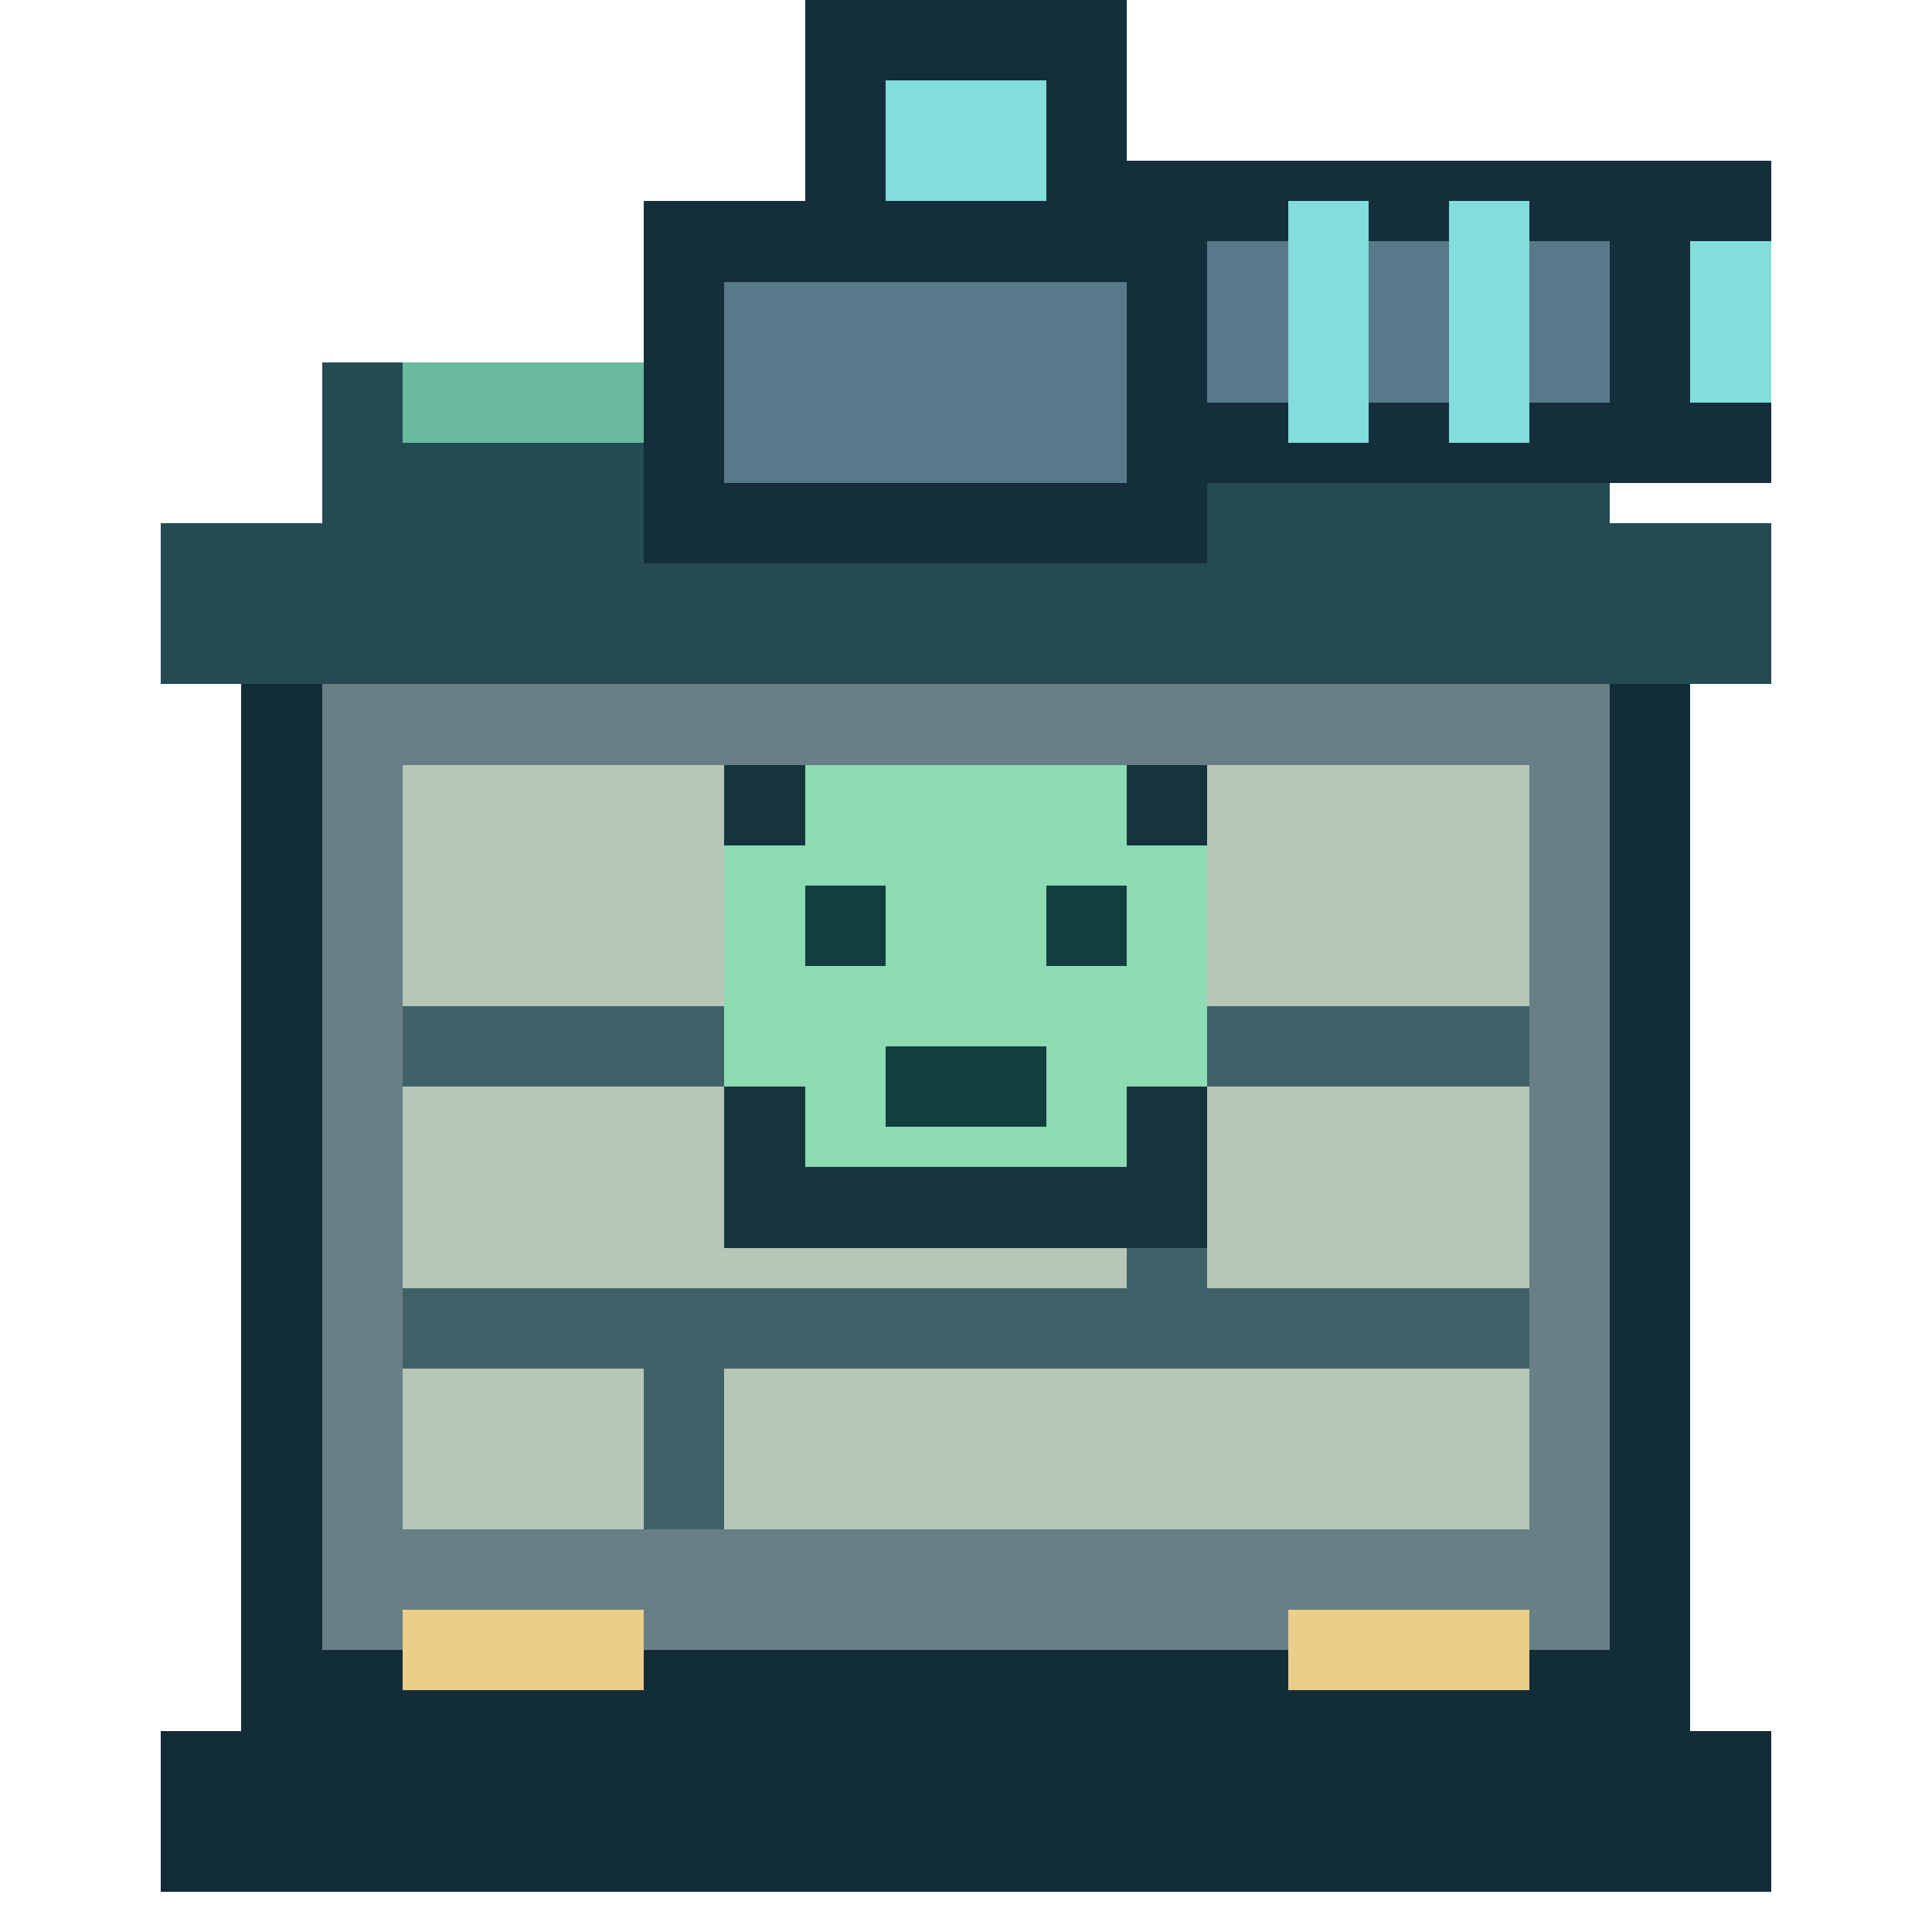
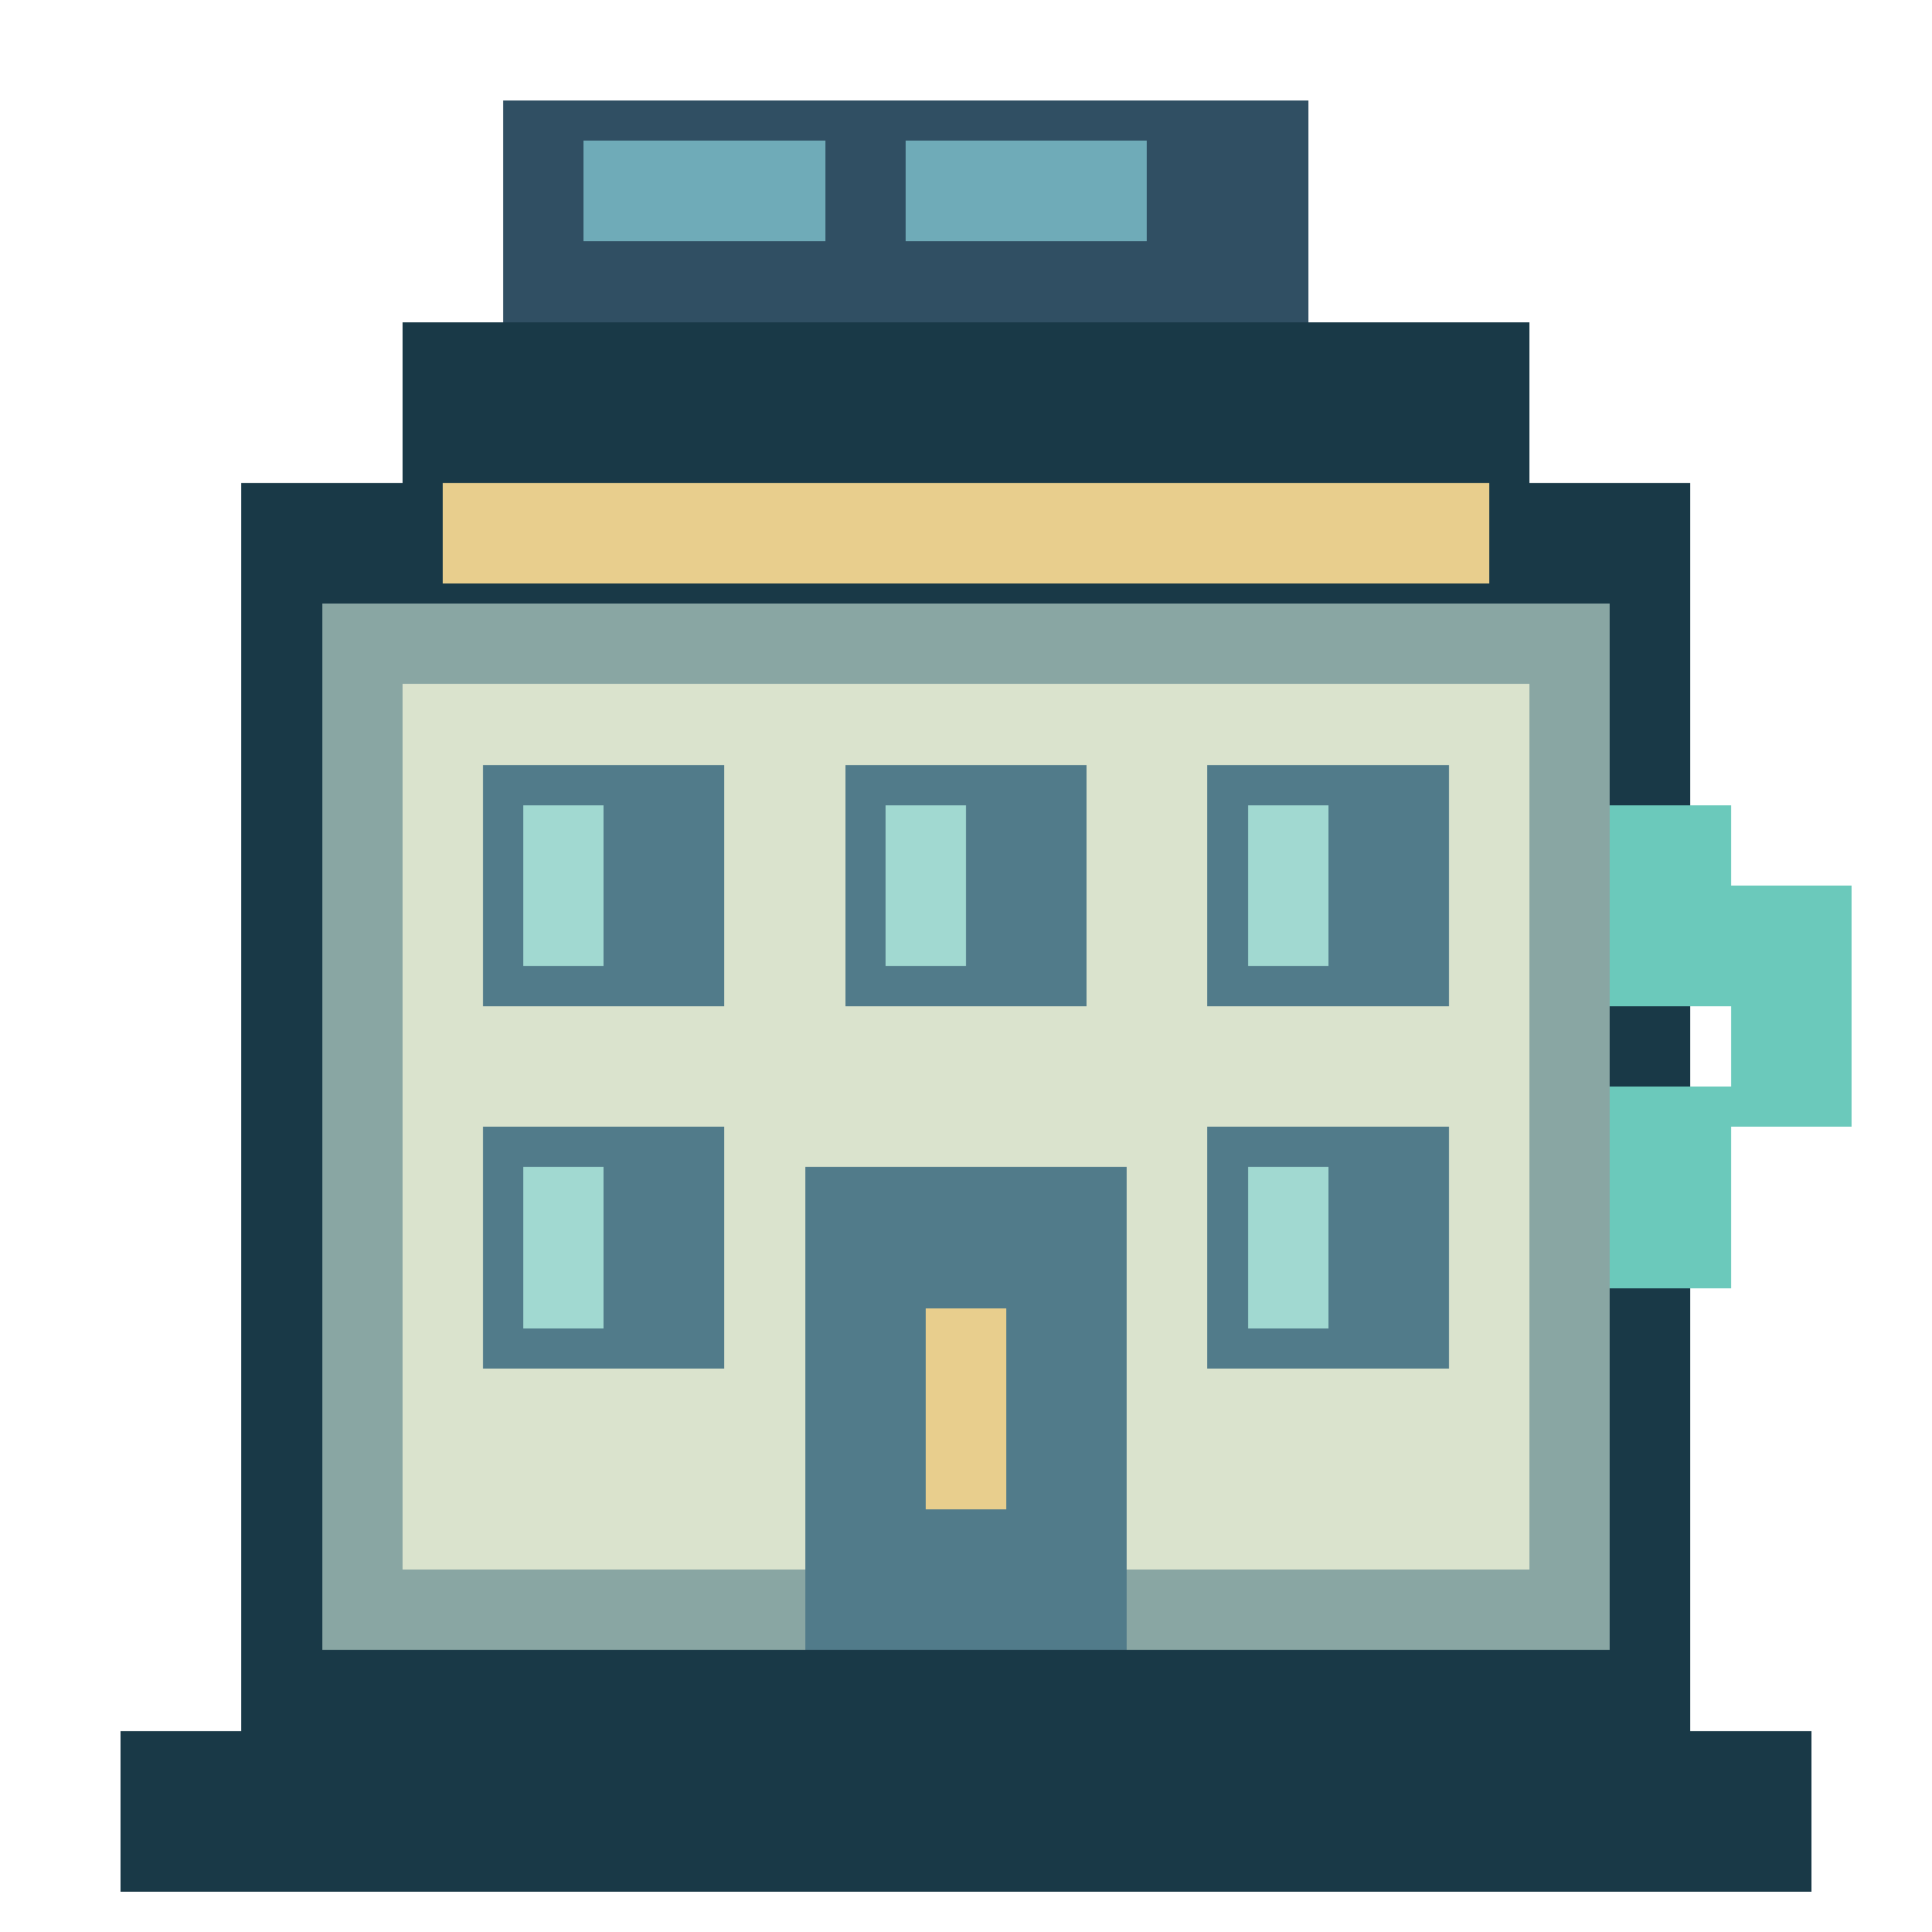
<svg xmlns="http://www.w3.org/2000/svg" viewBox="0 0 96 96" shape-rendering="crispEdges">
-   <path fill="#132d38" d="M8 86h80v8H8zM12 26h72v60H12z" />
-   <path fill="#677f85" d="M16 34h64v48H16z" />
-   <path fill="#b7c7b7" d="M20 38h56v38H20z" />
-   <path fill="#3f6268" d="M20 50h56v4H20zM20 64h56v4H20zM36 38h4v12h-4zM56 54h4v10h-4zM32 68h4v8h-4z" />
-   <path fill="#244a52" d="M8 26h80v8H8zM16 18h64v8H16z" />
-   <path fill="#69b99c" d="M20 18h56v4H20z" />
-   <path fill="#16343b" d="M36 38h24v24H36z" />
-   <path fill="#8cdbb2" d="M40 38h16v4h4v12h-4v4H40v-4h-4V42h4z" />
-   <path fill="#123e40" d="M40 44h4v4h-4zM52 44h4v4h-4zM44 52h8v4h-8z" />
-   <path fill="#ebce89" d="M20 80h12v4H20zM64 80h12v4H64z" />
-   <path fill="#152e3c" d="M32 10h28v18H32zM40 0h16v10H40zM56 8h32v16H56z" />
-   <path fill="#58798a" d="M36 14h20v10H36zM60 12h20v8H60z" />
-   <path fill="#82dddb" d="M44 4h8v6h-8zM64 10h4v12h-4zM72 10h4v12h-4zM84 12h4v8h-4z" />
+   <path fill="#193947" d="M6 86h84v8H6zM12 24h72v62H12zM20 16h56v8H20z" />
+   <path fill="#89a6a3" d="M16 30h64v52H16z" />
+   <path fill="#dae3cd" d="M20 34h56v44H20z" />
+   <path fill="#517b8a" d="M24 38h12v12H24zM42 38h12v12H42zM60 38h12v12H60zM24 56h12v12H24zM60 56h12v12H60zM40 58h16v24H40z" />
+   <path fill="#a1d9d1" d="M26 40h4v8h-4zM44 40h4v8h-4zM62 40h4v8h-4zM26 58h4v8h-4zM62 58h4v8h-4z" />
+   <path fill="#304f63" d="M25 5h40v11H25z" />
+   <path fill="#6fabb8" d="M29 7h12v5H29zM45 7h12v5H45z" />
+   <path fill="#e8ce8d" d="M22 24h52v5H22zM46 65h4v10h-4z" />
+   <path fill="#6bc9bb" d="M80 40h6v10h-6zM86 44h6v12h-6zM80 54h6v10h-6z" />
</svg>
